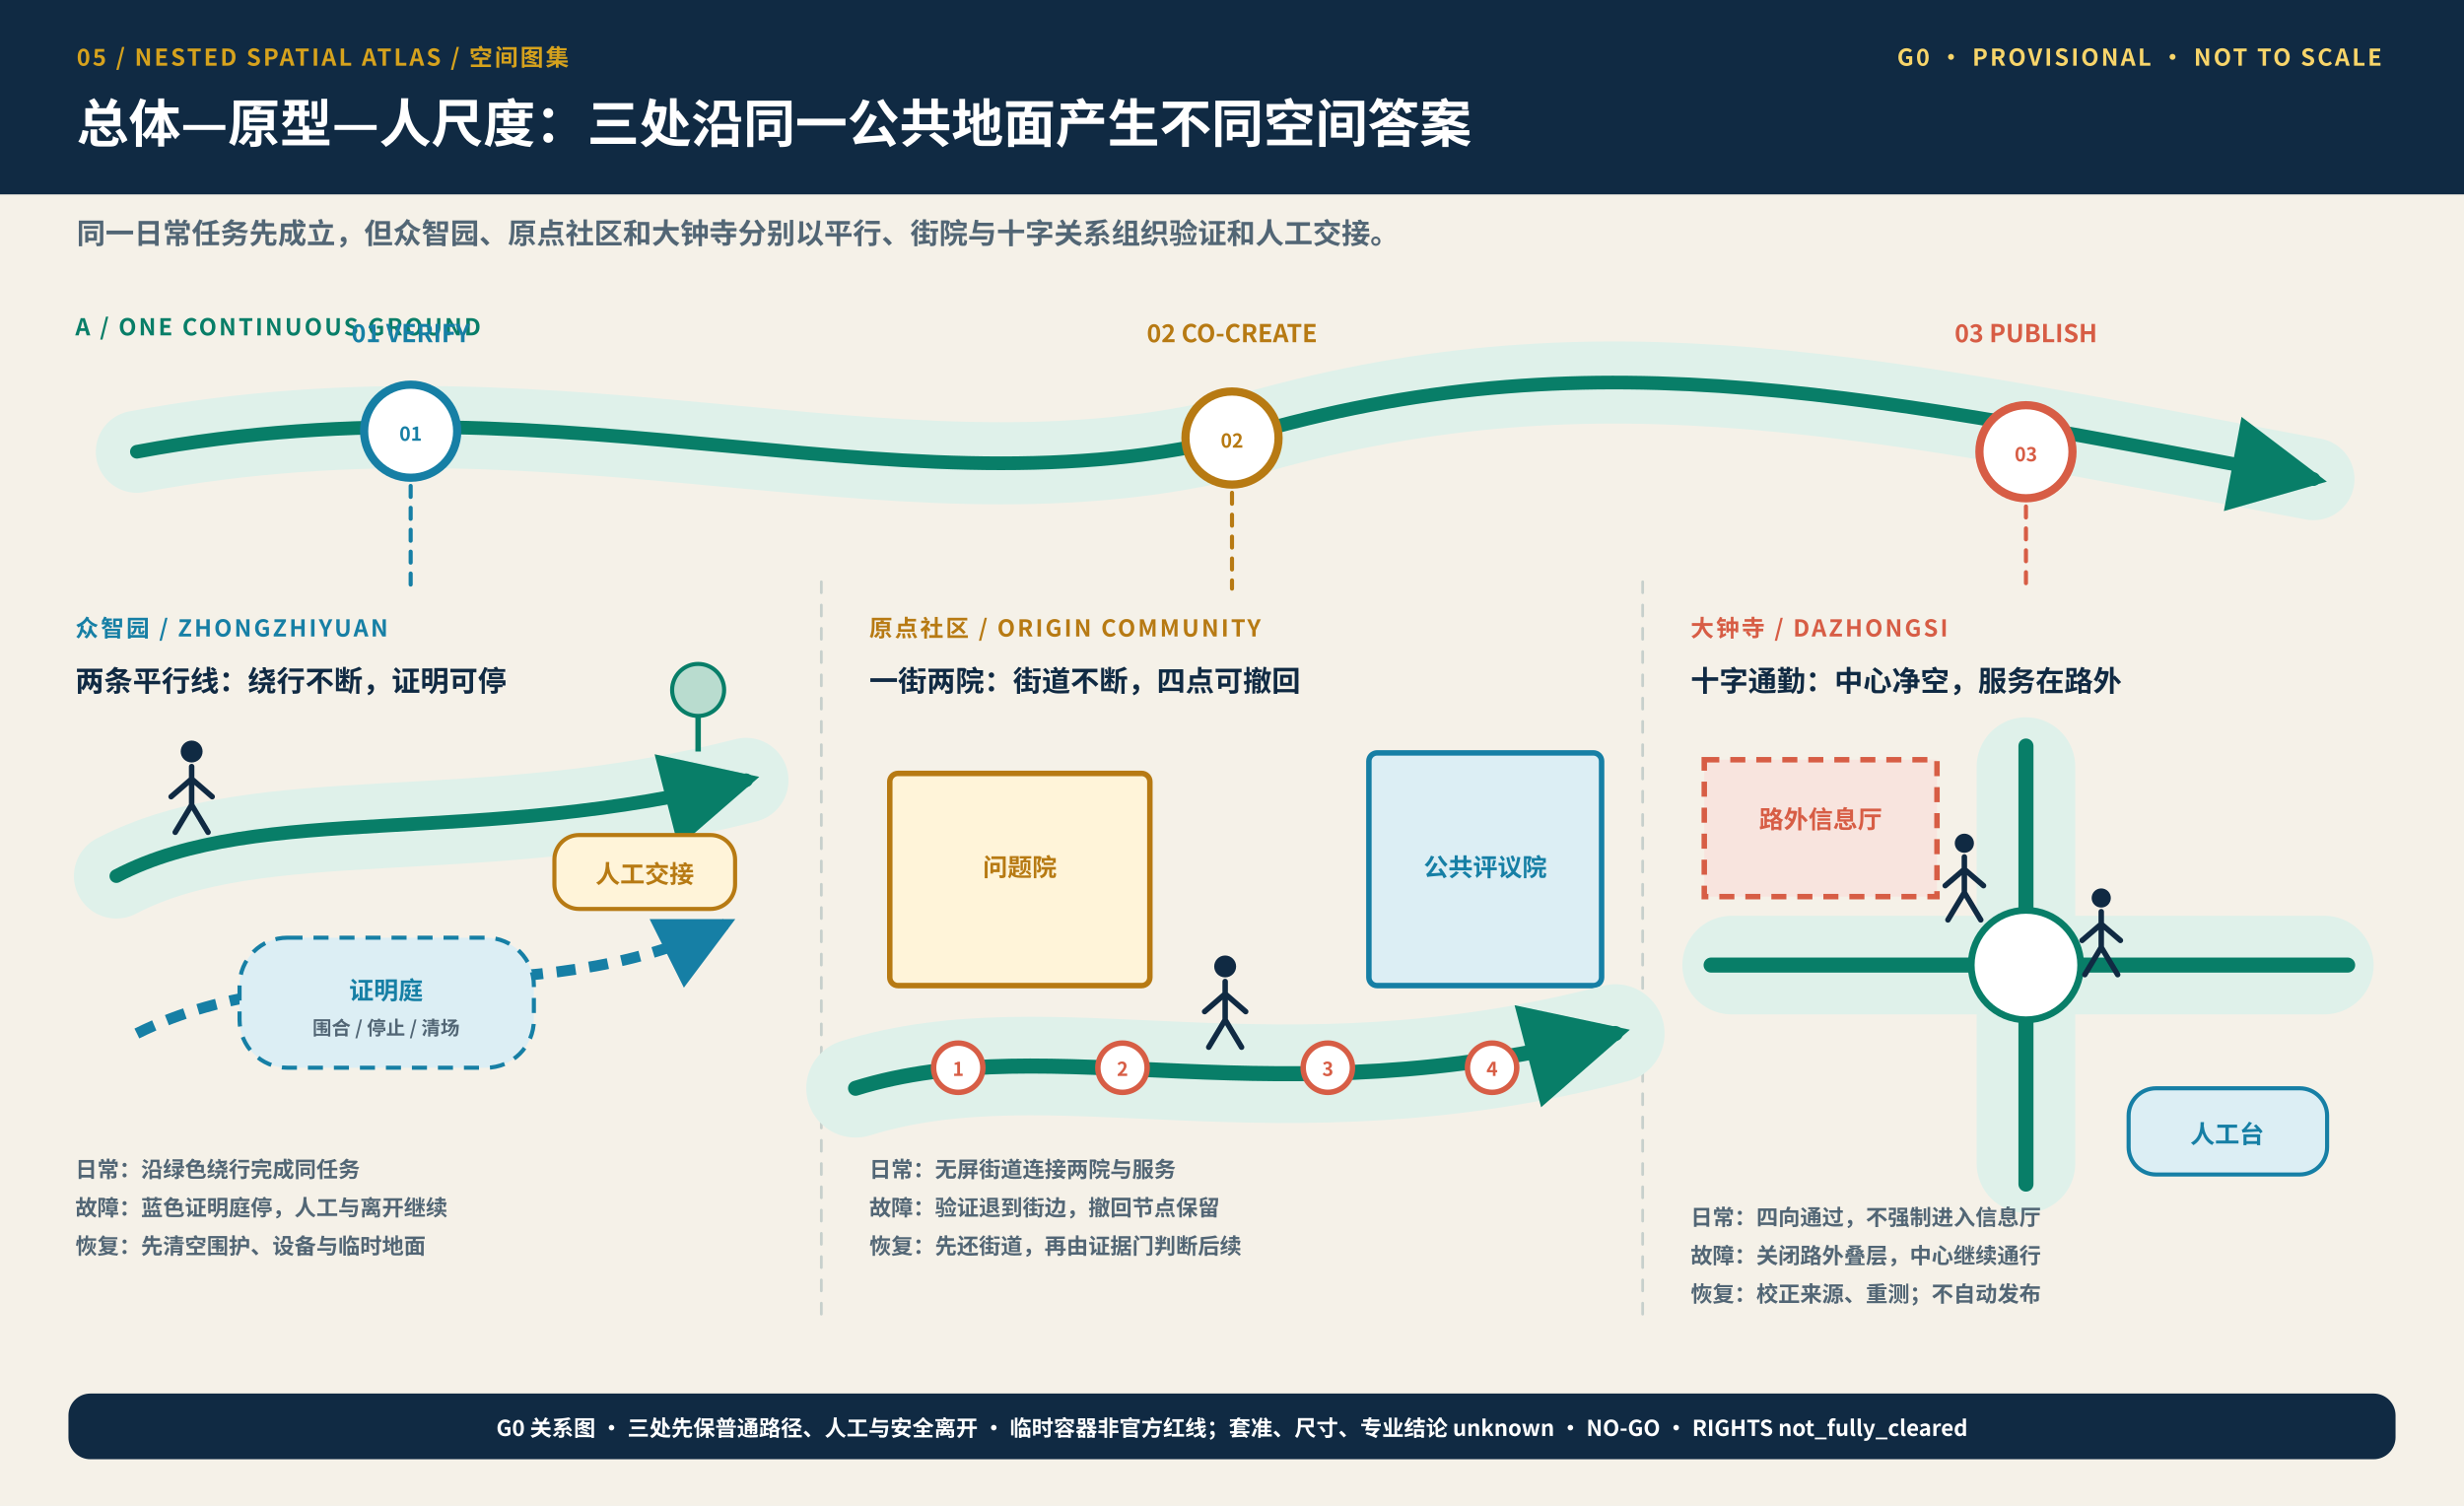
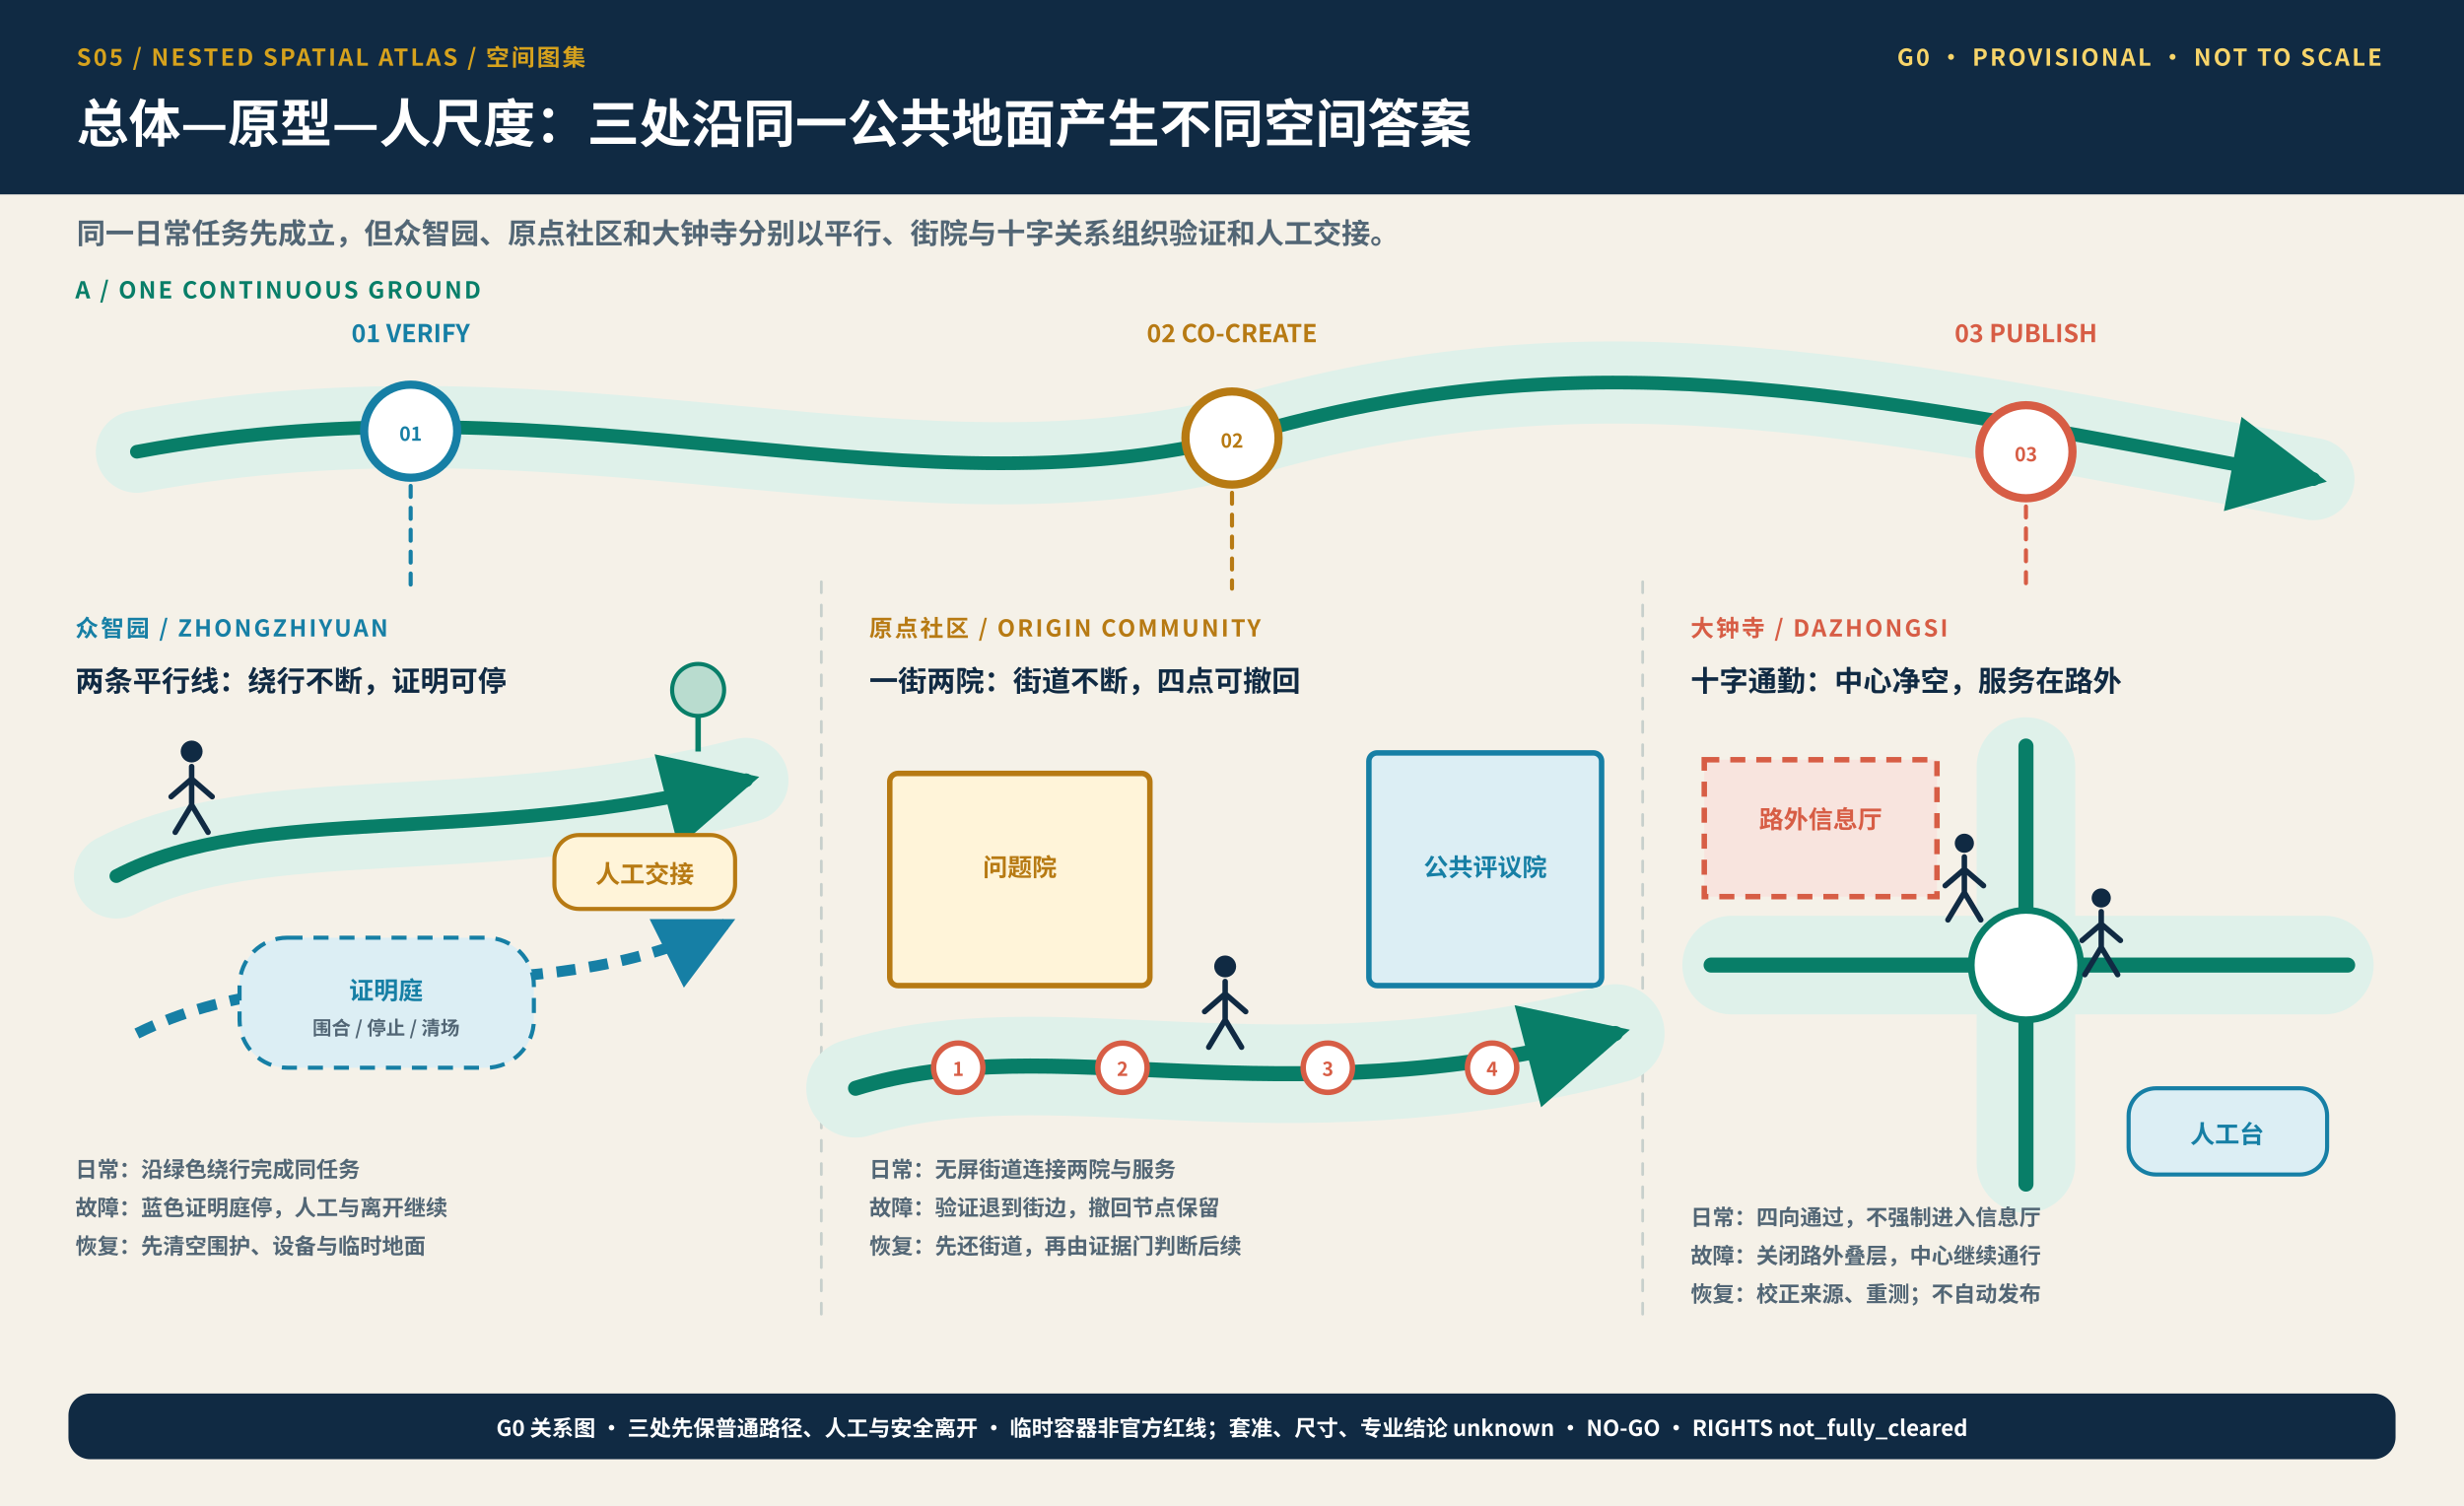
<svg xmlns="http://www.w3.org/2000/svg" width="1800" height="1100" viewBox="0 0 1800 1100" role="img" aria-labelledby="title desc">
  <defs>
    <style>.sans{font-family:"Microsoft YaHei","Noto Sans CJK SC","Segoe UI",Arial,sans-serif}.kicker{font-size:17px;font-weight:900;letter-spacing:1.6px}.head{font-size:38px;font-weight:900}.sub{font-size:21px;font-weight:650}.label{font-size:27px;font-weight:900}.body{font-size:21px;font-weight:760}.small{font-size:18px;font-weight:720}.micro{font-size:16px;font-weight:650}.tiny{font-size:14px;font-weight:650}.number{font-size:42px;font-weight:950}</style>
    <marker id="greenArrow" viewBox="0 0 16 16" refX="13" refY="8" markerWidth="8" markerHeight="8" orient="auto">
      <path d="M1 1 L15 8 L1 15 Z" fill="#087E68" />
    </marker>
    <marker id="blueArrow" viewBox="0 0 16 16" refX="13" refY="8" markerWidth="8" markerHeight="8" orient="auto">
      <path d="M1 1 L15 8 L1 15 Z" fill="#167FA5" />
    </marker>
    <marker id="coralArrow" viewBox="0 0 16 16" refX="13" refY="8" markerWidth="8" markerHeight="8" orient="auto">
      <path d="M1 1 L15 8 L1 15 Z" fill="#D75D45" />
    </marker>
  </defs>
  <rect width="1800" height="1100" fill="#F5F1E8" />
  <rect width="1800" height="142" fill="#102A43" />
-   <text x="56" y="48" class="sans kicker" fill="#D6A21D" text-anchor="start">05 / NESTED SPATIAL ATLAS / 空间图集</text>
+   <text x="56" y="48" class="sans kicker" fill="#D6A21D" text-anchor="start">S05 / NESTED SPATIAL ATLAS / 空间图集</text>
  <text x="56" y="104" class="sans head" fill="#FFFFFF" text-anchor="start">总体—原型—人尺度：三处沿同一公共地面产生不同空间答案</text>
  <text x="1740" y="48" class="sans kicker" fill="#F8D56A" text-anchor="end">G0 · PROVISIONAL · NOT TO SCALE</text>
  <text x="56" y="178" class="sans sub" fill="#526675" text-anchor="start">同一日常任务先成立，但众智园、原点社区和大钟寺分别以平行、街院与十字关系组织验证和人工交接。</text>
-   <text x="55" y="245" class="sans kicker" fill="#087E68" text-anchor="start">A / ONE CONTINUOUS GROUND</text>
+   <text x="55" y="218" class="sans kicker" fill="#087E68" text-anchor="start">A / ONE CONTINUOUS GROUND</text>
  <path d="M100 330 C420 270 670 385 920 315 S1370 290 1690 350" fill="none" stroke="#DFF1EA" stroke-width="60" stroke-linecap="round" />
  <path d="M100 330 C420 270 670 385 920 315 S1370 290 1690 350" fill="none" stroke="#087E68" stroke-width="10" stroke-linecap="round" marker-end="url(#greenArrow)" />
  <circle cx="300" cy="315" r="34" fill="#FFFFFF" stroke="#167FA5" stroke-width="6" />
  <text x="300" y="322" class="sans tiny" fill="#167FA5" text-anchor="middle">01</text>
  <text x="300" y="250" class="sans small" fill="#167FA5" text-anchor="middle">01 VERIFY</text>
  <line x1="300" y1="355" x2="300" y2="430" stroke="#167FA5" stroke-width="3" stroke-linecap="round" stroke-dasharray="8 8" />
  <circle cx="900" cy="320" r="34" fill="#FFFFFF" stroke="#B77A13" stroke-width="6" />
  <text x="900" y="327" class="sans tiny" fill="#B77A13" text-anchor="middle">02</text>
  <text x="900" y="250" class="sans small" fill="#B77A13" text-anchor="middle">02 CO-CREATE</text>
  <line x1="900" y1="360" x2="900" y2="430" stroke="#B77A13" stroke-width="3" stroke-linecap="round" stroke-dasharray="8 8" />
  <circle cx="1480" cy="330" r="34" fill="#FFFFFF" stroke="#D75D45" stroke-width="6" />
  <text x="1480" y="337" class="sans tiny" fill="#D75D45" text-anchor="middle">03</text>
  <text x="1480" y="250" class="sans small" fill="#D75D45" text-anchor="middle">03 PUBLISH</text>
  <line x1="1480" y1="370" x2="1480" y2="430" stroke="#D75D45" stroke-width="3" stroke-linecap="round" stroke-dasharray="8 8" />
  <line x1="600" y1="425" x2="600" y2="968" stroke="#C7D0CC" stroke-width="2" stroke-linecap="round" stroke-dasharray="8 9" />
  <line x1="1200" y1="425" x2="1200" y2="968" stroke="#C7D0CC" stroke-width="2" stroke-linecap="round" stroke-dasharray="8 9" />
  <text x="55" y="465" class="sans kicker" fill="#167FA5" text-anchor="start">众智园 / ZHONGZHIYUAN</text>
  <text x="55" y="505" class="sans body" fill="#102A43" text-anchor="start">两条平行线：绕行不断，证明可停</text>
  <path d="M85 640 C190 585 350 620 545 570" fill="none" stroke="#DFF1EA" stroke-width="62" stroke-linecap="round" />
  <path d="M85 640 C190 585 350 620 545 570" fill="none" stroke="#087E68" stroke-width="10" stroke-linecap="round" marker-end="url(#greenArrow)" />
  <path d="M100 755 C230 690 390 745 530 675" fill="none" stroke="#167FA5" stroke-width="8" stroke-dasharray="14 10" marker-end="url(#blueArrow)" />
  <rect x="175" y="685" width="215" height="95" rx="35" fill="#DCEEF4" stroke="#167FA5" stroke-width="3" stroke-dasharray="11 8" />
  <text x="282" y="730" class="sans small" fill="#167FA5" text-anchor="middle">证明庭</text>
  <text x="282" y="756" class="sans tiny" fill="#526675" text-anchor="middle">围合 / 停止 / 清场</text>
  <rect x="405" y="610" width="132" height="54" rx="18" fill="#FFF4D9" stroke="#B77A13" stroke-width="3" />
  <text x="471" y="645" class="sans small" fill="#B77A13" text-anchor="middle">人工交接</text>
  <circle cx="140" cy="549" r="8" fill="#102A43" />
  <path d="M140 560 L140 588 M140 569 L125 582 M140 569 L155 582 M140 588 L128 608 M140 588 L152 608" fill="none" stroke="#102A43" stroke-width="4" stroke-linecap="round" />
  <circle cx="510" cy="504" r="19" fill="#B9DCCF" stroke="#087E68" stroke-width="3" />
  <line x1="510" y1="522" x2="510" y2="549" stroke="#087E68" stroke-width="4" />
  <text x="55" y="860" class="sans micro" fill="#526675" text-anchor="start">
    <tspan x="55" dy="0">日常：沿绿色绕行完成同任务</tspan>
    <tspan x="55" dy="28">故障：蓝色证明庭停，人工与离开继续</tspan>
    <tspan x="55" dy="28">恢复：先清空围护、设备与临时地面</tspan>
  </text>
  <text x="635" y="465" class="sans kicker" fill="#B77A13" text-anchor="start">原点社区 / ORIGIN COMMUNITY</text>
  <text x="635" y="505" class="sans body" fill="#102A43" text-anchor="start">一街两院：街道不断，四点可撤回</text>
  <rect x="650" y="565" width="190" height="155" rx="6" fill="#FFF4D9" stroke="#B77A13" stroke-width="4" />
  <rect x="1000" y="550" width="170" height="170" rx="6" fill="#DCEEF4" stroke="#167FA5" stroke-width="4" />
  <text x="745" y="640" class="sans small" fill="#B77A13" text-anchor="middle">问题院</text>
  <text x="1085" y="640" class="sans small" fill="#167FA5" text-anchor="middle">公共评议院</text>
  <path d="M625 795 C770 750 930 820 1180 755" fill="none" stroke="#DFF1EA" stroke-width="72" stroke-linecap="round" />
  <path d="M625 795 C770 750 930 820 1180 755" fill="none" stroke="#087E68" stroke-width="11" stroke-linecap="round" marker-end="url(#greenArrow)" />
  <circle cx="700" cy="780" r="18" fill="#FFFFFF" stroke="#D75D45" stroke-width="4" />
  <text x="700" y="786" class="sans tiny" fill="#D75D45" text-anchor="middle">1</text>
  <circle cx="820" cy="780" r="18" fill="#FFFFFF" stroke="#D75D45" stroke-width="4" />
  <text x="820" y="786" class="sans tiny" fill="#D75D45" text-anchor="middle">2</text>
  <circle cx="970" cy="780" r="18" fill="#FFFFFF" stroke="#D75D45" stroke-width="4" />
  <text x="970" y="786" class="sans tiny" fill="#D75D45" text-anchor="middle">3</text>
  <circle cx="1090" cy="780" r="18" fill="#FFFFFF" stroke="#D75D45" stroke-width="4" />
  <text x="1090" y="786" class="sans tiny" fill="#D75D45" text-anchor="middle">4</text>
  <circle cx="895" cy="706" r="8" fill="#102A43" />
  <path d="M895 717 L895 745 M895 726 L880 739 M895 726 L910 739 M895 745 L883 765 M895 745 L907 765" fill="none" stroke="#102A43" stroke-width="4" stroke-linecap="round" />
  <text x="635" y="860" class="sans micro" fill="#526675" text-anchor="start">
    <tspan x="635" dy="0">日常：无屏街道连接两院与服务</tspan>
    <tspan x="635" dy="28">故障：验证退到街边，撤回节点保留</tspan>
    <tspan x="635" dy="28">恢复：先还街道，再由证据门判断后续</tspan>
  </text>
  <text x="1235" y="465" class="sans kicker" fill="#D75D45" text-anchor="start">大钟寺 / DAZHONGSI</text>
  <text x="1235" y="505" class="sans body" fill="#102A43" text-anchor="start">十字通勤：中心净空，服务在路外</text>
  <line x1="1480" y1="560" x2="1480" y2="850" stroke="#DFF1EA" stroke-width="72" stroke-linecap="round" />
  <line x1="1265" y1="705" x2="1698" y2="705" stroke="#DFF1EA" stroke-width="72" stroke-linecap="round" />
  <line x1="1480" y1="545" x2="1480" y2="865" stroke="#087E68" stroke-width="11" stroke-linecap="round" />
  <line x1="1250" y1="705" x2="1715" y2="705" stroke="#087E68" stroke-width="11" stroke-linecap="round" />
  <circle cx="1480" cy="705" r="40" fill="#FFFFFF" stroke="#087E68" stroke-width="5" />
  <path d="M1245 555 L1415 555 L1415 655 L1245 655 Z" fill="#F8E4DE" stroke="#D75D45" stroke-width="4" stroke-dasharray="11 8" />
  <text x="1330" y="605" class="sans small" fill="#D75D45" text-anchor="middle">路外信息厅</text>
  <rect x="1555" y="795" width="145" height="63" rx="20" fill="#DCEEF4" stroke="#167FA5" stroke-width="3" />
  <text x="1627" y="835" class="sans small" fill="#167FA5" text-anchor="middle">人工台</text>
  <circle cx="1435" cy="616" r="7" fill="#102A43" />
  <path d="M1435 626 L1435 652 M1435 635 L1421 647 M1435 635 L1449 647 M1435 652 L1423 672 M1435 652 L1447 672" fill="none" stroke="#102A43" stroke-width="4" stroke-linecap="round" />
  <circle cx="1535" cy="656" r="7" fill="#102A43" />
  <path d="M1535 666 L1535 692 M1535 675 L1521 687 M1535 675 L1549 687 M1535 692 L1523 712 M1535 692 L1547 712" fill="none" stroke="#102A43" stroke-width="4" stroke-linecap="round" />
  <text x="1235" y="895" class="sans micro" fill="#526675" text-anchor="start">
    <tspan x="1235" dy="0">日常：四向通过，不强制进入信息厅</tspan>
    <tspan x="1235" dy="28">故障：关闭路外叠层，中心继续通行</tspan>
    <tspan x="1235" dy="28">恢复：校正来源、重测；不自动发布</tspan>
  </text>
  <rect x="50" y="1018" width="1700" height="48" rx="16" fill="#102A43" />
  <text x="900" y="1049" class="sans micro" fill="#FFFFFF" text-anchor="middle">G0 关系图 · 三处先保普通路径、人工与安全离开 · 临时容器非官方红线；套准、尺寸、专业结论 unknown · NO-GO · RIGHTS not_fully_cleared</text>
</svg>
